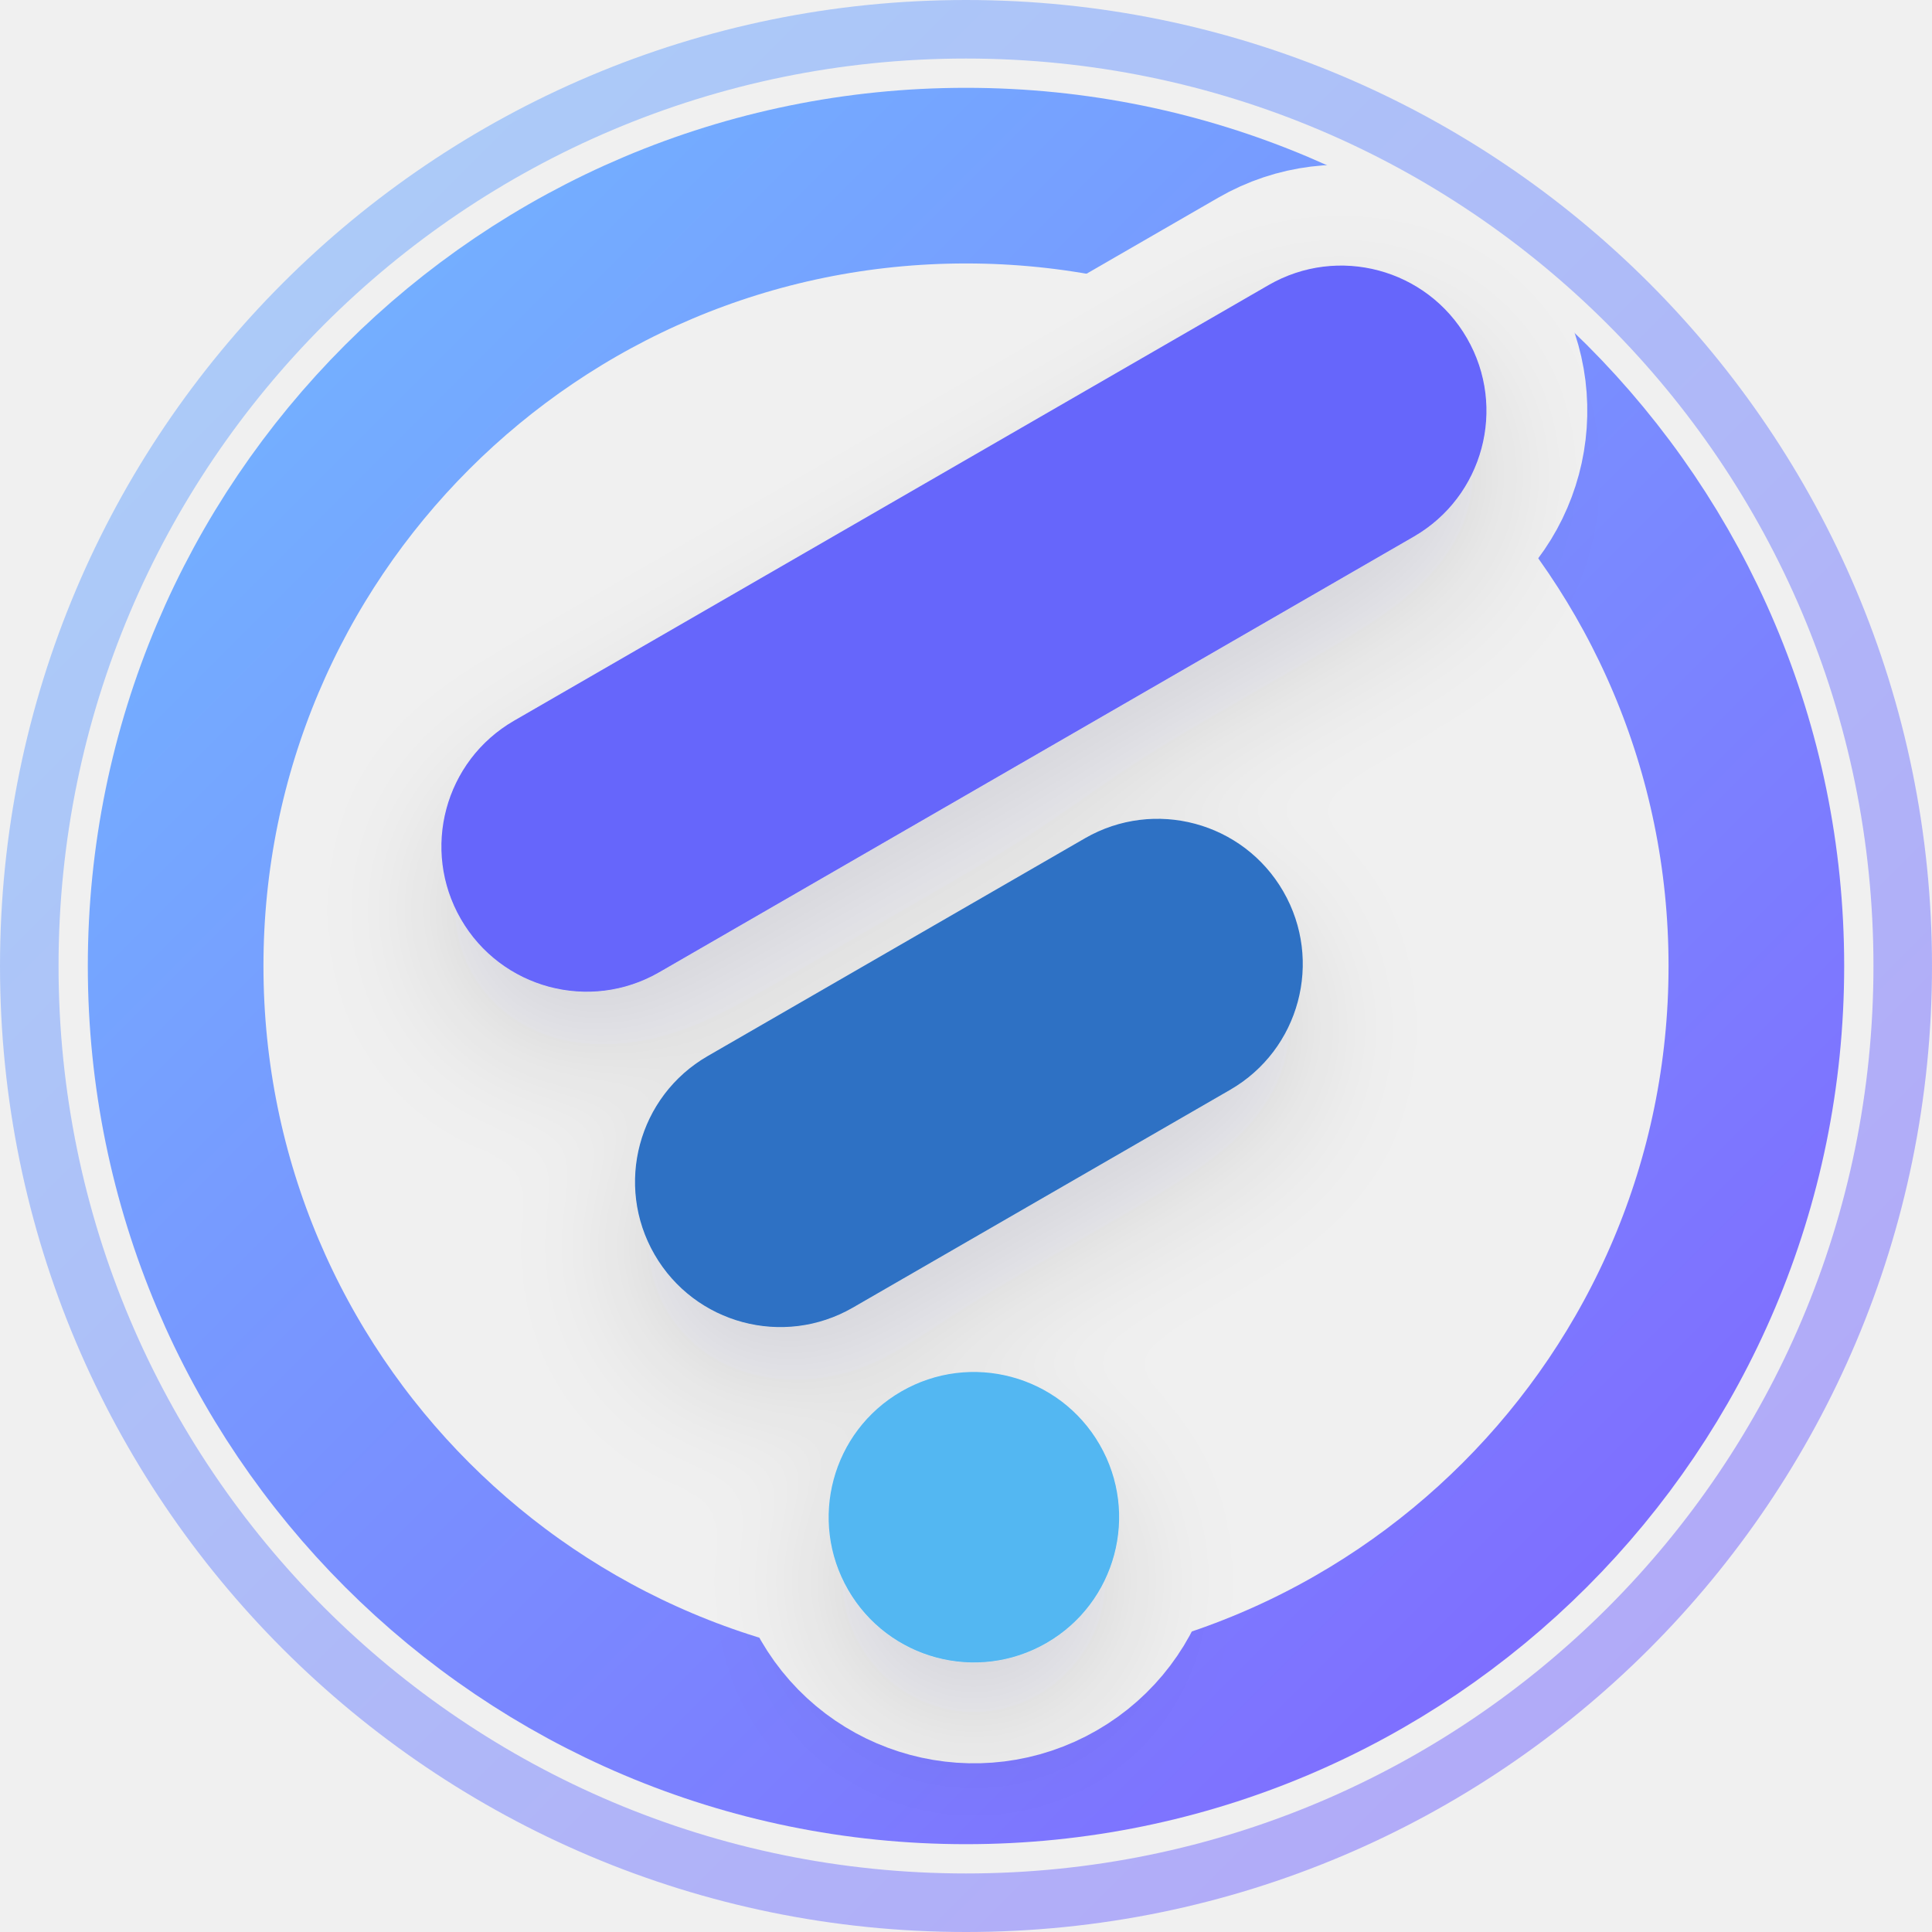
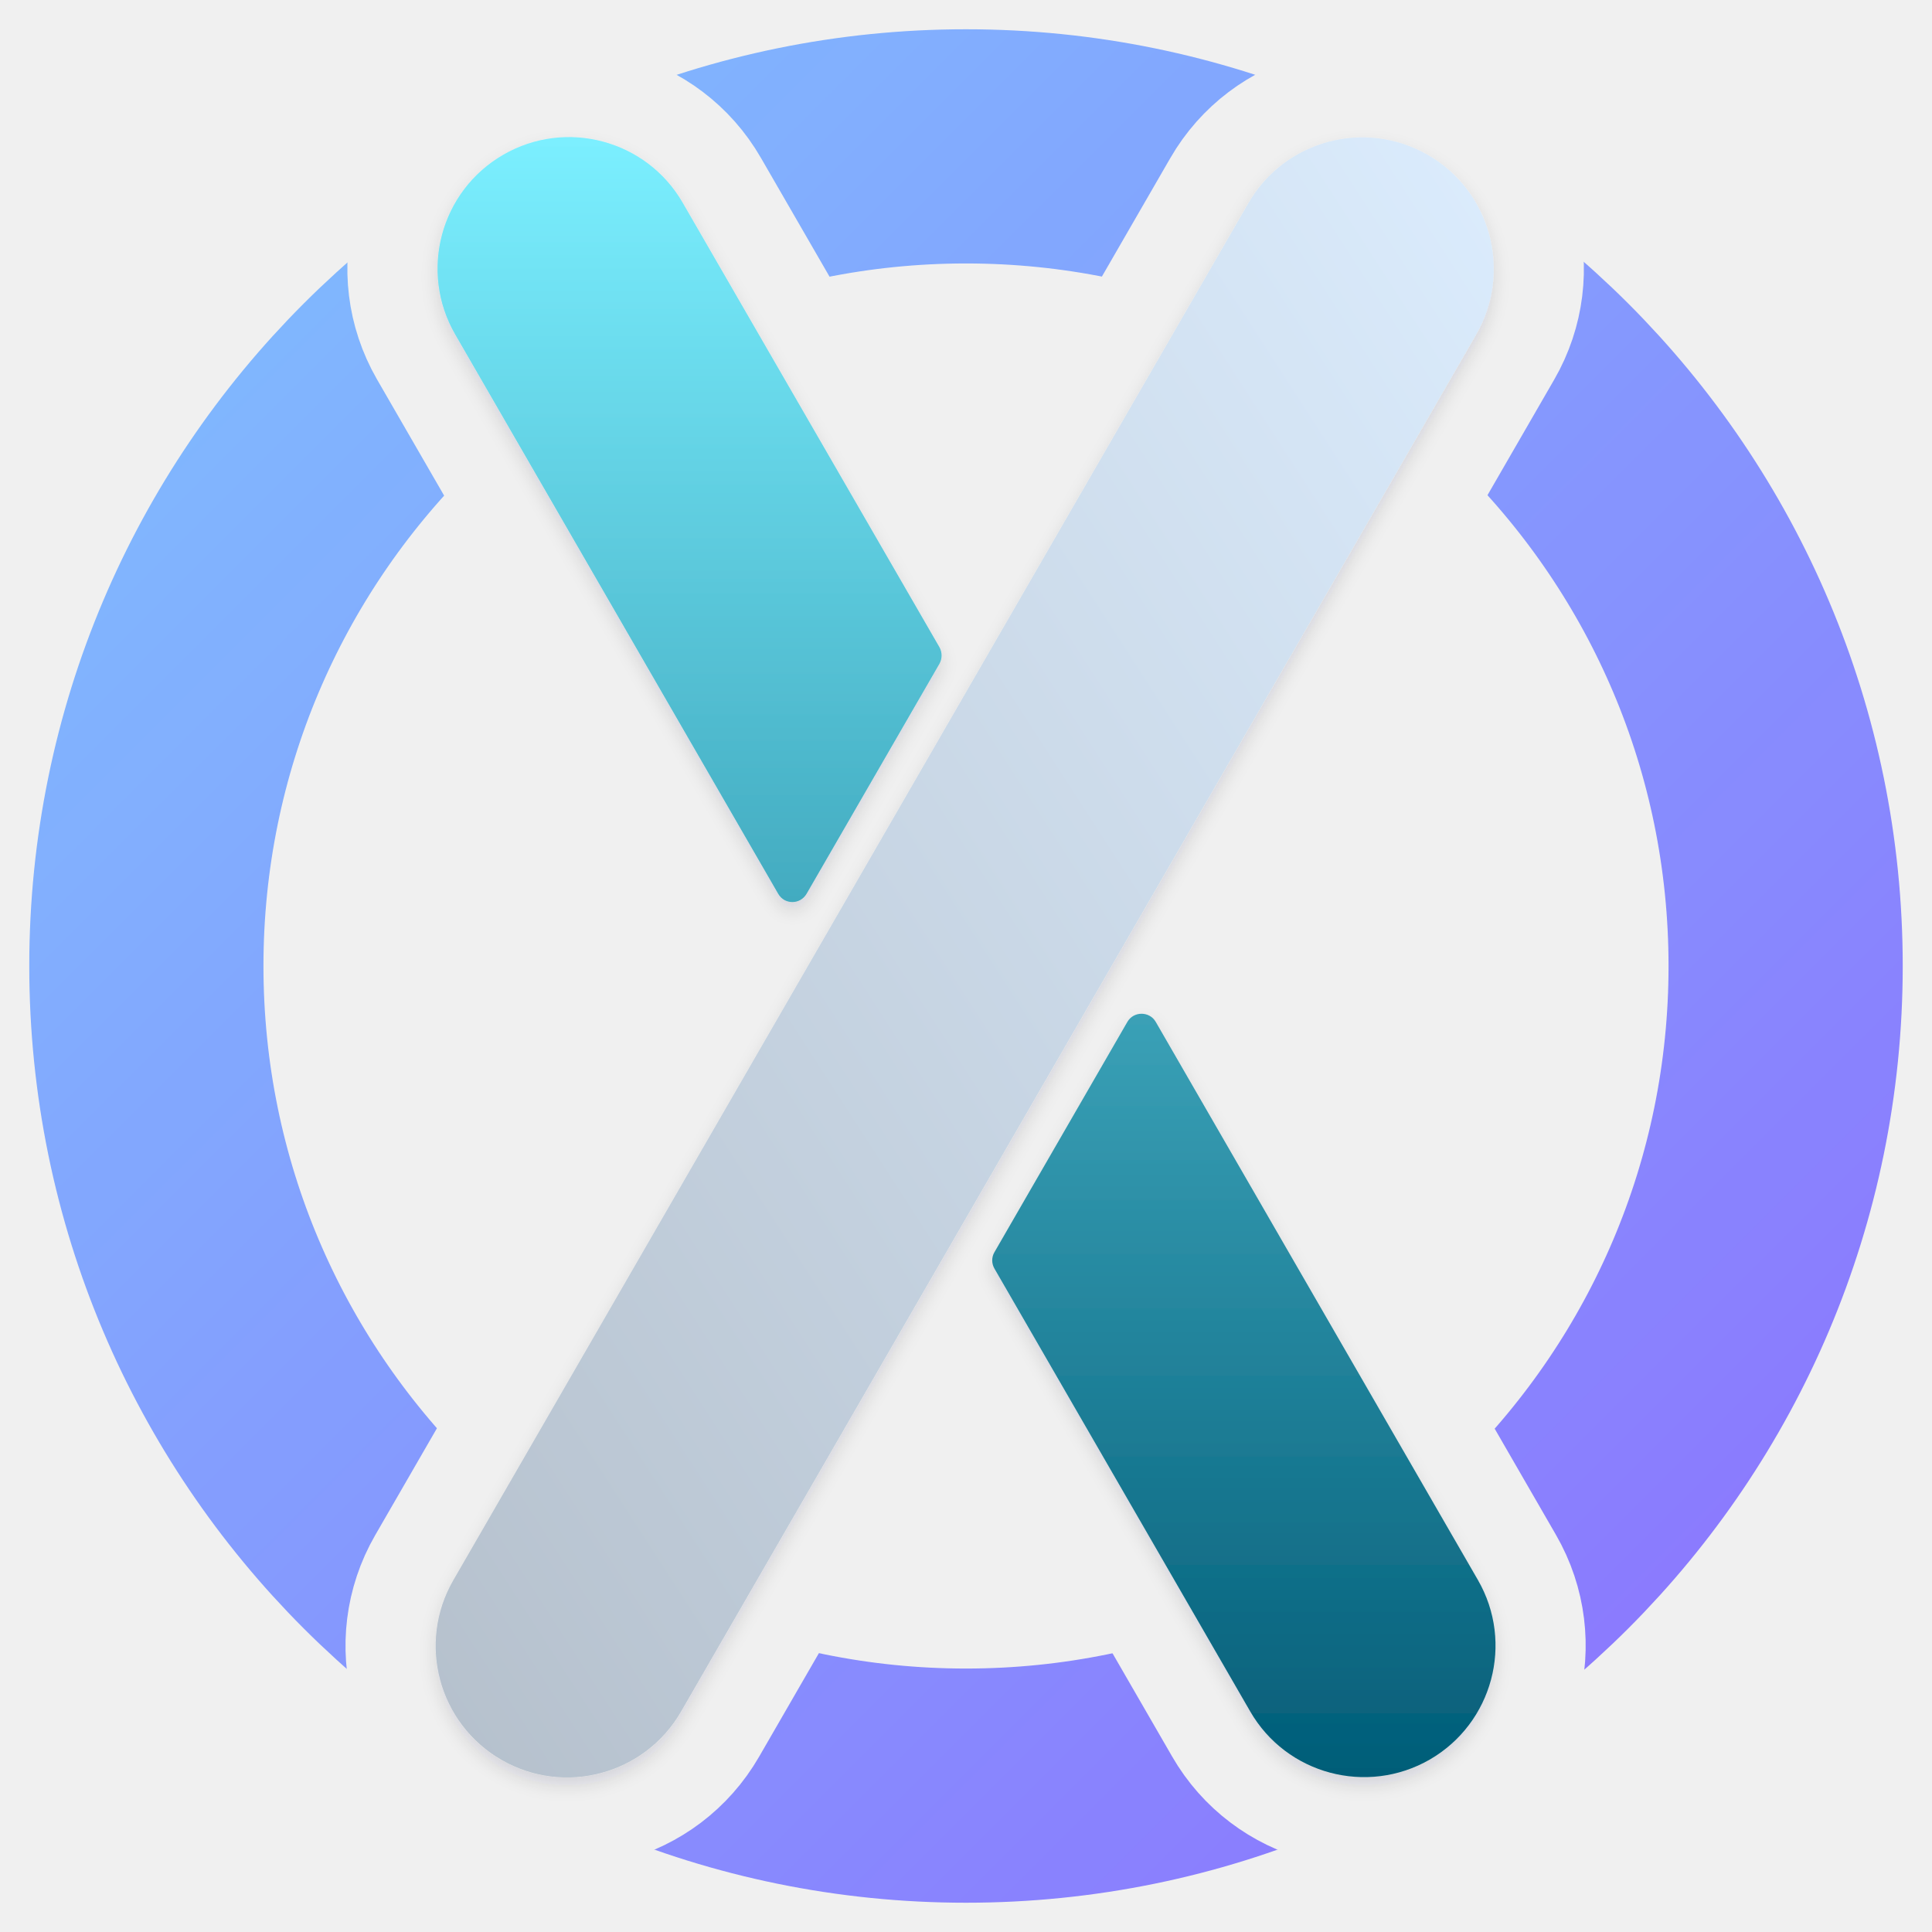
<svg xmlns="http://www.w3.org/2000/svg" width="108" height="108" viewBox="54 54 132 132">
  <defs>
    <filter id="glow-shadow" x="-50%" y="-50%" width="200%" height="200%">
      <feDropShadow dx="0" dy="5" stdDeviation="5" flood-color="#0F172A" flood-opacity="0.12" />
    </filter>
-     <path id="shape-top" d="M60.65,89.6L154.18,35.6A18,18 107.59,0 1,178.77 42.19L178.77,42.19A18,18 107.59,0 1,172.18 66.78L78.65,120.78A18,18 106.67,0 1,54.06 114.19L54.06,114.19A18,18 106.67,0 1,60.65 89.6z" />
-     <path id="shape-mid" d="M84.65,131.17L131.42,104.17A18,18 107.83,0 1,156 110.76L156,110.76A18,18 107.83,0 1,149.42 135.35L102.65,162.35A18,18 106.67,0 1,78.06 155.76L78.06,155.76A18,18 106.67,0 1,84.65 131.17z" />
-     <path id="shape-bot" d="M108.65,172.74L108.65,172.74A18,18 116.03,0 1,133.24 179.33L133.24,179.33A18,18 116.03,0 1,126.65 203.92L126.65,203.92A18,18 116.03,0 1,102.06 197.33L102.06,197.33A18,18 116.03,0 1,108.65 172.74z" />
+     <path id="bar-light" d="M247,1019.1L247,1019.1A80.2,80.2 75,0 1,217.6 909.5L702.6,69.5A80.2,80.2 75,0 1,812.2 40.1L812.2,40.1A80.2,80.2 75,0 1,841.5 149.7L356.5,989.7A80.2,80.2 75,0 1,247 1019.1z" />
+     <path id="bar-cyan" d="M842.6,909.3C864.8,947.7 851.6,996.7 813.3,1018.9C774.9,1041 725.8,1027.9 703.7,989.5L547.7,719.4C545.9,716.3 545.9,712.5 547.7,709.4L628.8,568.9C632.6,562.3 642.3,562.3 646.1,568.9L842.6,909.3ZM248.1,39.9C286.4,17.8 335.5,30.9 357.6,69.3L514.2,340.4C515.9,343.5 515.9,347.3 514.2,350.4L433.1,490.8C429.2,497.5 419.6,497.5 415.8,490.8L218.7,149.5C196.6,111.1 209.7,62.1 248.1,39.9Z" />
    <mask id="cutout-mask">
      <rect x="0" y="0" width="240" height="240" fill="white" />
-       <g transform="translate(15.77, 15.77) scale(0.86856, 0.86856)">
-         <g transform="translate(45.96154, 43.84615) scale(0.6346154, 0.6346154)">
-           <use href="#shape-top" fill="black" stroke="black" stroke-width="25" />
-           <use href="#shape-mid" fill="black" stroke="black" stroke-width="25" />
-           <use href="#shape-bot" fill="black" stroke="black" stroke-width="25" />
-         </g>
+       <g transform="translate(60.6, 60.1) scale(0.112, 0.112)">
+         <use href="#bar-light" fill="black" stroke="black" stroke-width="110" />
+         <use href="#bar-cyan" fill="black" stroke="black" stroke-width="110" />
      </g>
    </mask>
    <linearGradient id="ring-grad" x1="0%" y1="0%" x2="100%" y2="100%">
      <stop offset="0%" stop-color="#72B7FF" />
      <stop offset="100%" stop-color="#8066FF" />
    </linearGradient>
+     <linearGradient id="light-grad" x1="100%" y1="0%" x2="0%" y2="100%">
+       <stop offset="0%" stop-color="#DBECFD" />
+       <stop offset="100%" stop-color="#B5C0CC" />
+     </linearGradient>
+     <linearGradient id="cyan-grad" x1="0%" y1="0%" x2="0%" y2="100%">
+       <stop offset="0%" stop-color="#7BEFFF" />
+       <stop offset="100%" stop-color="#025D78" />
+     </linearGradient>
  </defs>
-   <circle cx="120" cy="120" r="64" fill="none" stroke="url(#ring-grad)" stroke-width="4" opacity="0.55" />
-   <circle cx="120" cy="120" r="54" fill="none" stroke="url(#ring-grad)" stroke-width="12" mask="url(#cutout-mask)" opacity="1" />
-   <g transform="translate(15.77, 15.77) scale(0.86856, 0.86856)" filter="url(#glow-shadow)">
-     <g transform="translate(45.96154, 43.84615) scale(0.6346154, 0.6346154)">
-       <use href="#shape-top" fill="#6666FB" />
-       <use href="#shape-mid" fill="#2F71C4" />
-       <use href="#shape-bot" fill="#53B7F2" />
-     </g>
+   <circle cx="120" cy="120" r="56" fill="none" stroke="url(#ring-grad)" stroke-width="16" mask="url(#cutout-mask)" opacity="0.9" />
+   <g transform="translate(60.6, 60.1) scale(0.112, 0.112)" filter="url(#glow-shadow)">
+     <use href="#bar-light" fill="url(#light-grad)" />
+     <use href="#bar-cyan" fill="url(#cyan-grad)" />
  </g>
</svg>
